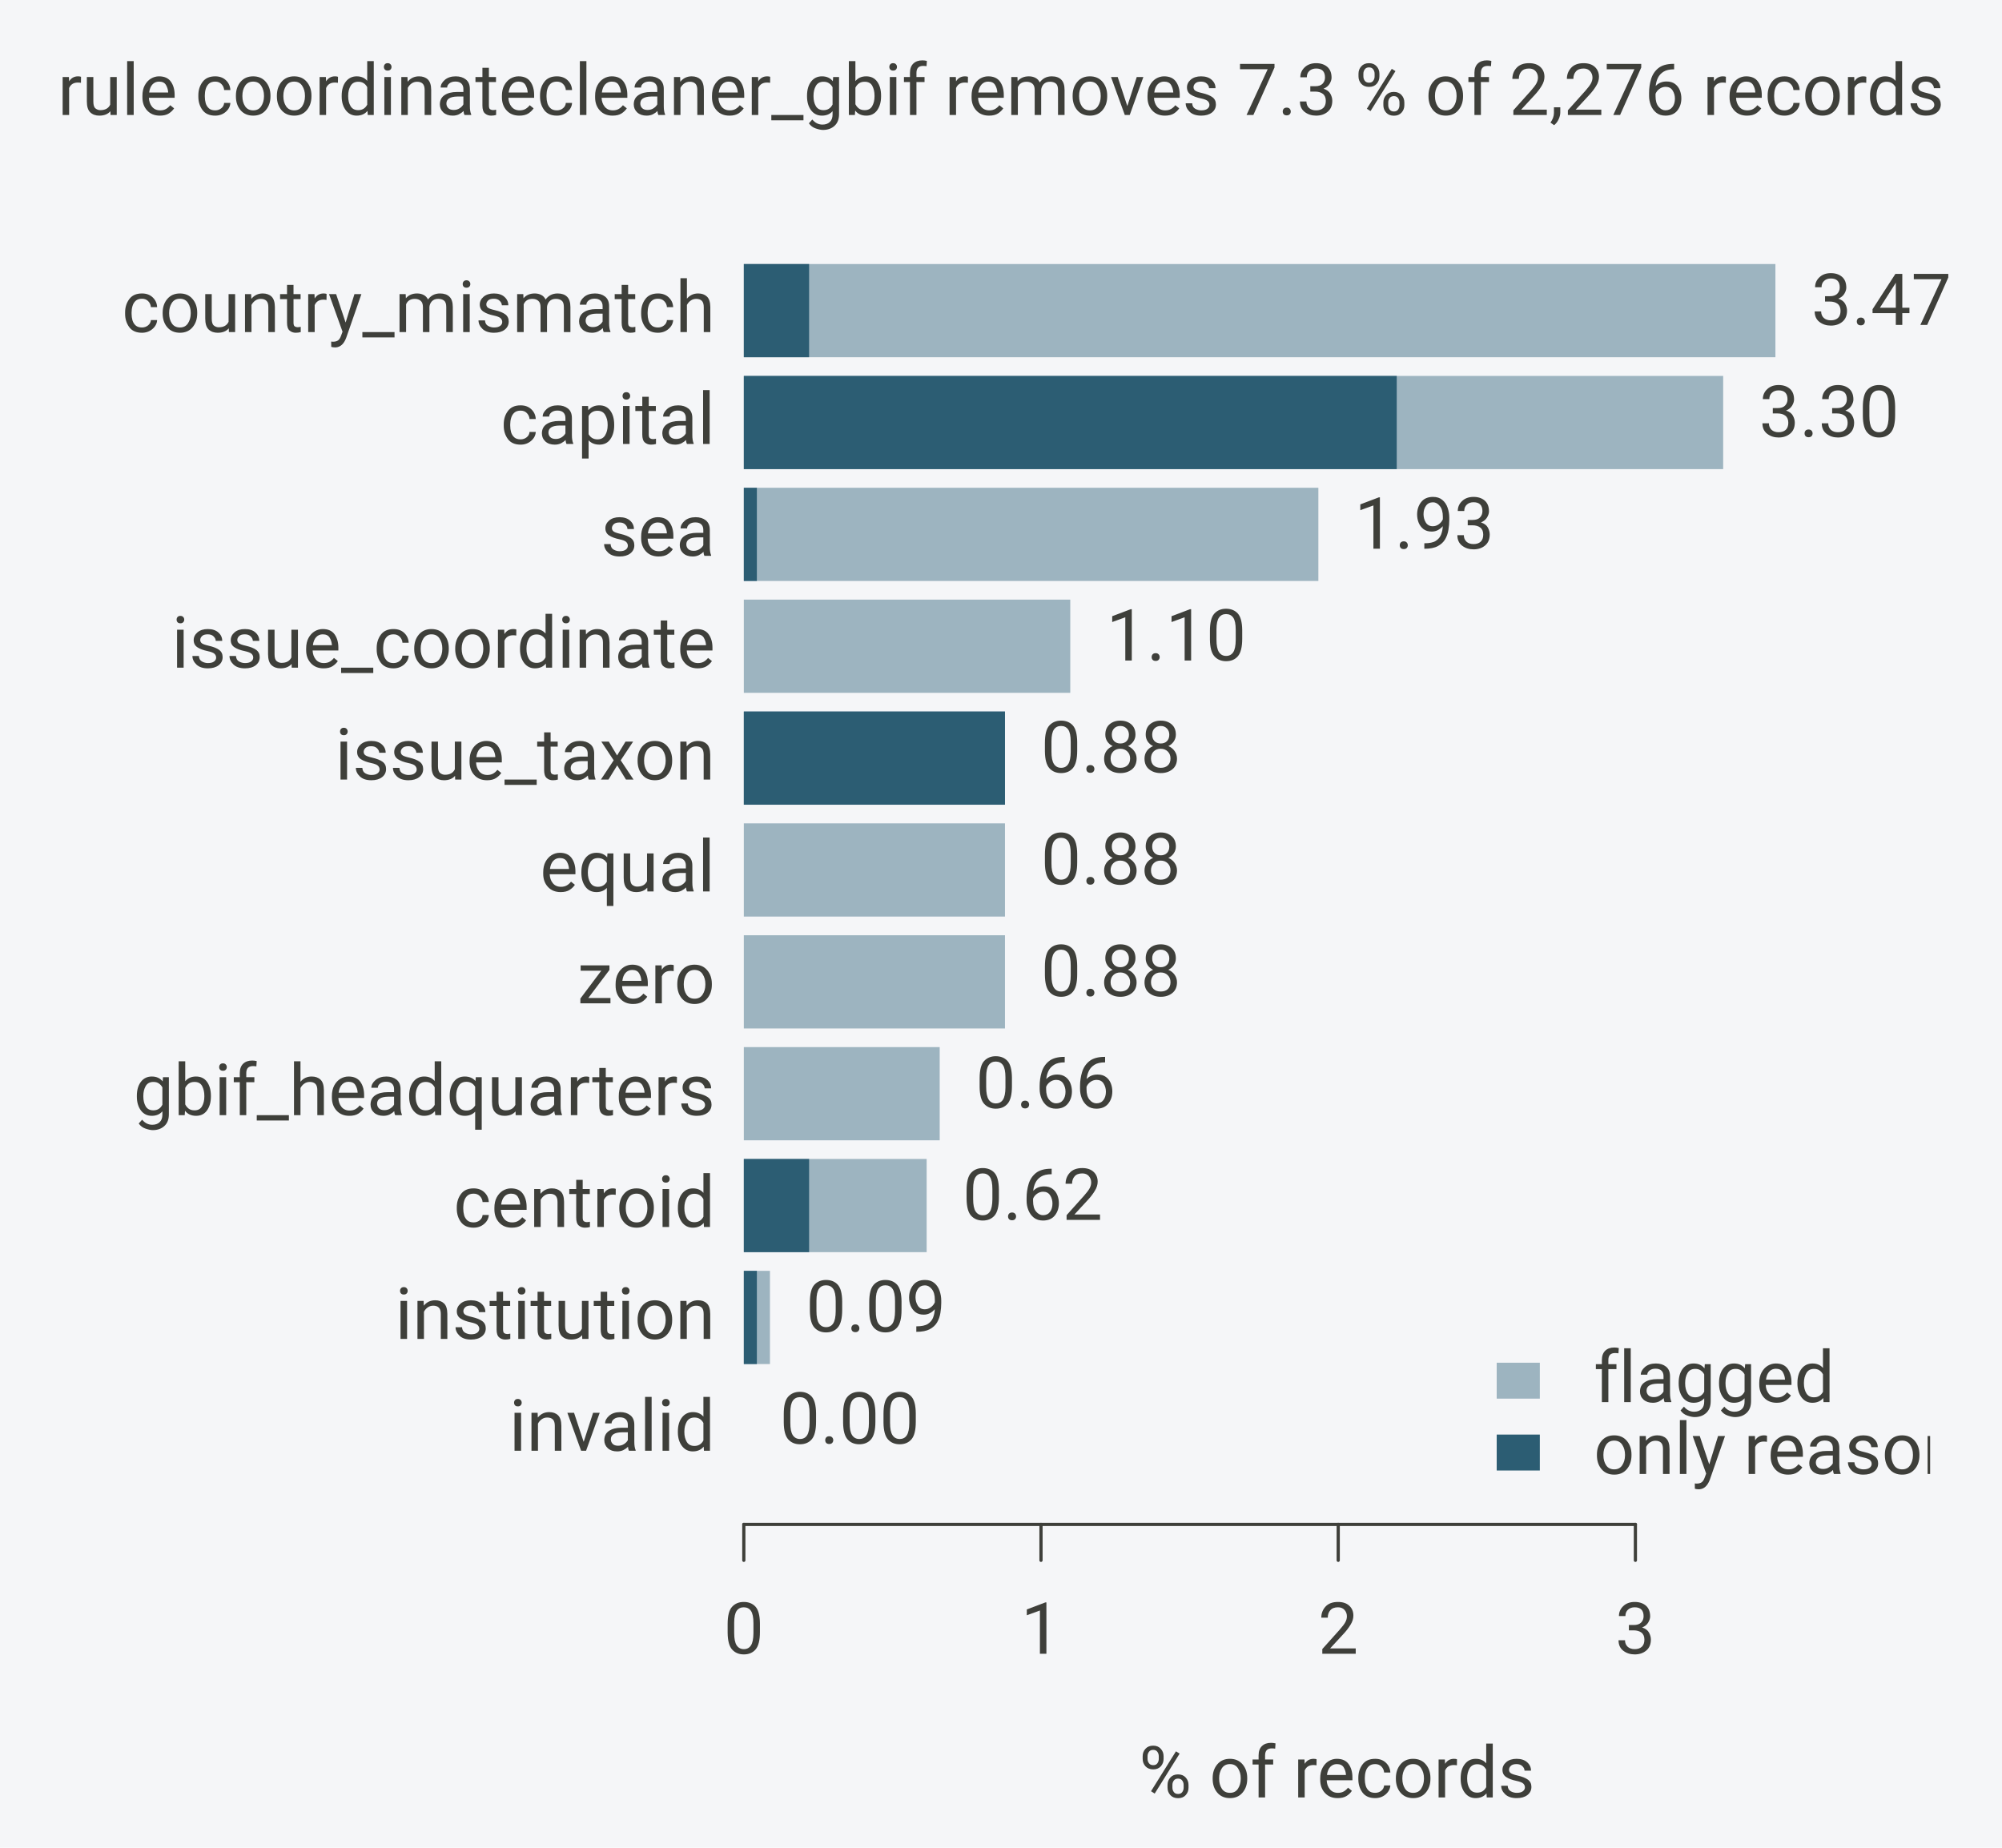
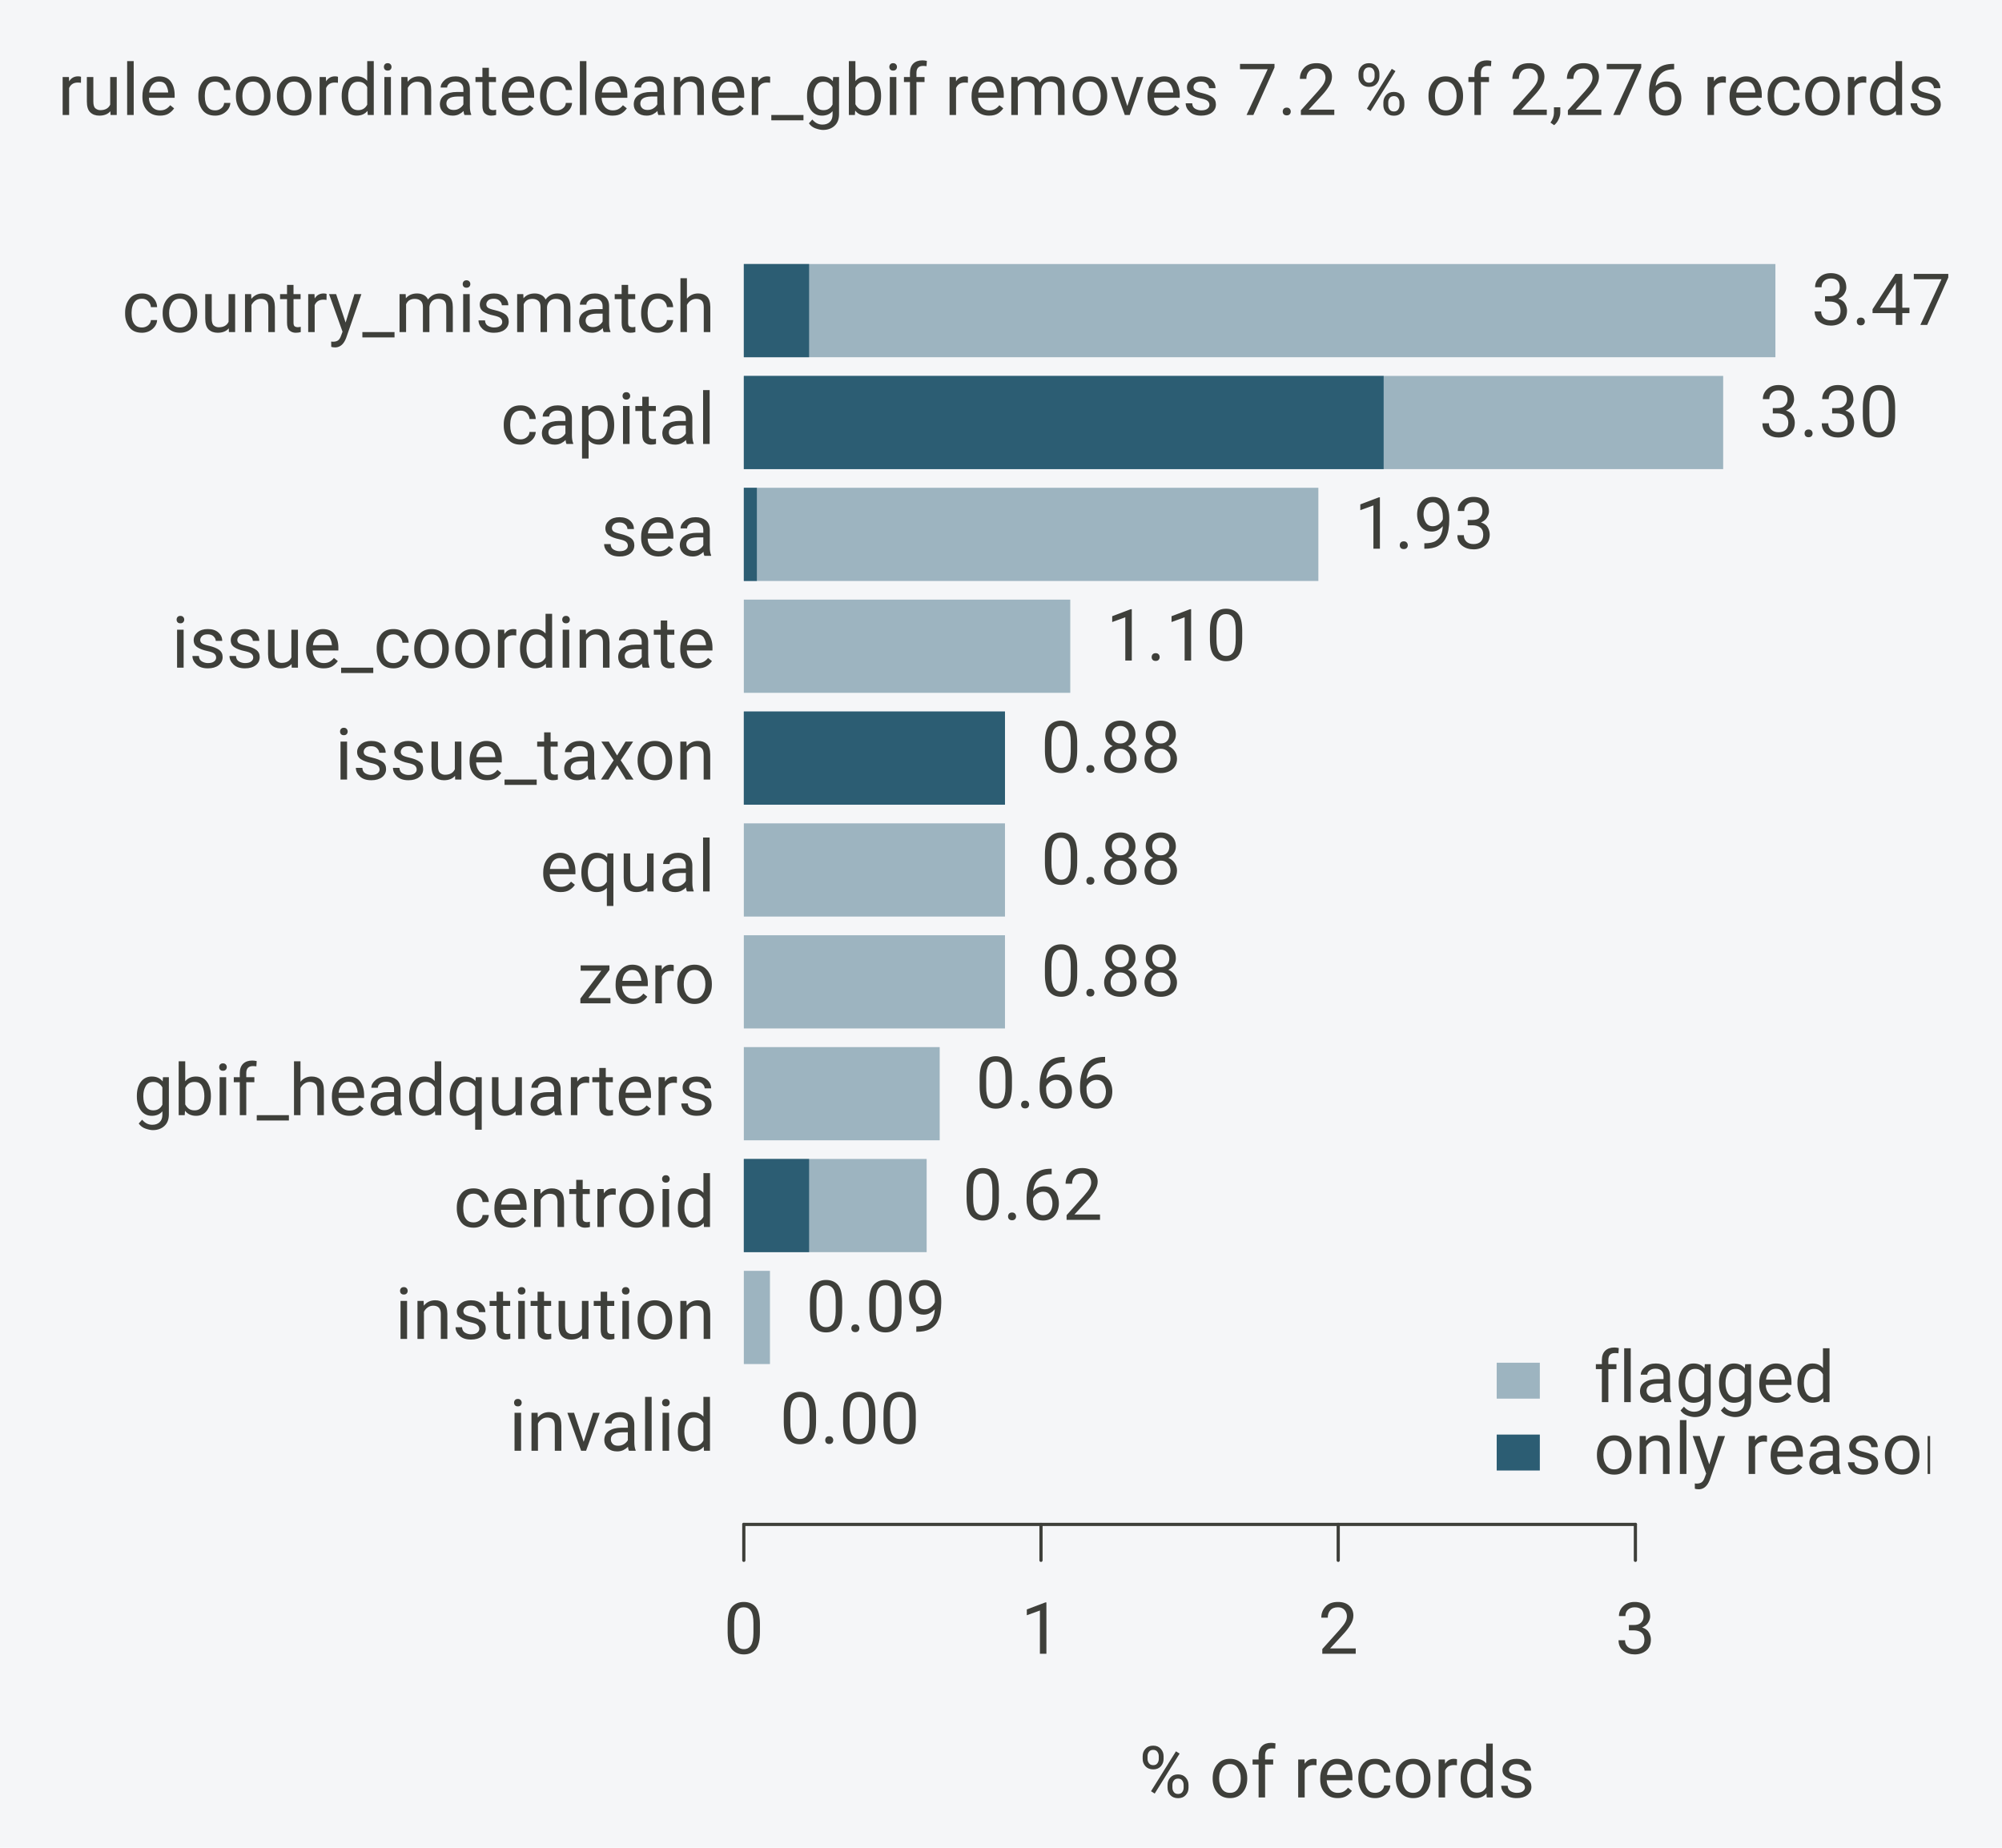
<svg xmlns="http://www.w3.org/2000/svg" width="468.00pt" height="432.00pt" viewBox="0 0 468.00 432.00">
  <g class="svglite">
    <defs>
      <style type="text/css">
    /* theme-aware-processed */
    .svglite line, .svglite polyline, .svglite polygon, .svglite path, .svglite circle {
      fill: none;
      stroke: #3E3F3A;
      stroke-linecap: round;
      stroke-linejoin: round;
      stroke-miterlimit: 10.00;
    }
    .svglite &gt; g &gt; rect {
      fill: none;
      stroke: #3E3F3A;
      stroke-linecap: round;
      stroke-linejoin: round;
      stroke-miterlimit: 10.00;
    }
    .svglite text {
      white-space: pre;
      fill: #3E3F3A;
    }
    .svglite g.glyphgroup path {
      fill: inherit;
      stroke: none;
    }
  </style>
    </defs>
    <rect class="svg-bg" width="100%" height="100%" style="stroke: none; fill: #F5F6F8;" />
    <defs>
      <clipPath id="cpMC4wMHw0NjguMDB8MC4wMHw0MzIuMDA=">
        <rect x="0.00" y="0.00" width="468.00" height="432.00" />
      </clipPath>
    </defs>
    <g clip-path="url(#cpMC4wMHw0NjguMDB8MC4wMHw0MzIuMDA=)">
      <rect x="173.88" y="323.27" width="0.00" height="21.79" style="stroke-width: 0.75; stroke: none; fill: #9DB4C0;" />
      <rect x="173.88" y="297.12" width="6.11" height="21.79" style="stroke-width: 0.75; stroke: none; fill: #9DB4C0;" />
      <rect x="173.88" y="270.96" width="42.74" height="21.79" style="stroke-width: 0.75; stroke: none; fill: #9DB4C0;" />
      <rect x="173.88" y="244.81" width="45.79" height="21.79" style="stroke-width: 0.75; stroke: none; fill: #9DB4C0;" />
      <rect x="173.88" y="218.66" width="61.05" height="21.79" style="stroke-width: 0.75; stroke: none; fill: #9DB4C0;" />
      <rect x="173.88" y="192.50" width="61.05" height="21.79" style="stroke-width: 0.75; stroke: none; fill: #9DB4C0;" />
      <rect x="173.88" y="166.35" width="61.05" height="21.79" style="stroke-width: 0.75; stroke: none; fill: #9DB4C0;" />
      <rect x="173.88" y="140.19" width="76.31" height="21.79" style="stroke-width: 0.75; stroke: none; fill: #9DB4C0;" />
      <rect x="173.88" y="114.04" width="134.31" height="21.79" style="stroke-width: 0.75; stroke: none; fill: #9DB4C0;" />
      <rect x="173.88" y="87.89" width="228.94" height="21.79" style="stroke-width: 0.75; stroke: none; fill: #9DB4C0;" />
      <rect x="173.88" y="61.73" width="241.15" height="21.79" style="stroke-width: 0.75; stroke: none; fill: #9DB4C0;" />
      <text x="312.54" y="420.24" text-anchor="middle" style="font-size: 1.4em; font-family: &quot;Roboto&quot;, -apple-system, BlinkMacSystemFont, &quot;Segoe UI&quot;, system-ui, sans-serif;">% of records</text>
      <line x1="173.88" y1="356.40" x2="382.30" y2="356.40" style="stroke-width: 0.75;" />
      <line x1="173.88" y1="356.40" x2="173.88" y2="364.80" style="stroke-width: 0.75;" />
      <line x1="243.35" y1="356.40" x2="243.35" y2="364.80" style="stroke-width: 0.75;" />
      <line x1="312.83" y1="356.40" x2="312.83" y2="364.80" style="stroke-width: 0.75;" />
      <line x1="382.30" y1="356.40" x2="382.30" y2="364.80" style="stroke-width: 0.75;" />
      <text x="173.88" y="386.64" text-anchor="middle" style="font-size: 1.4em; font-family: &quot;Roboto&quot;, -apple-system, BlinkMacSystemFont, &quot;Segoe UI&quot;, system-ui, sans-serif;">0</text>
      <text x="243.35" y="386.64" text-anchor="middle" style="font-size: 1.4em; font-family: &quot;Roboto&quot;, -apple-system, BlinkMacSystemFont, &quot;Segoe UI&quot;, system-ui, sans-serif;">1</text>
      <text x="312.83" y="386.64" text-anchor="middle" style="font-size: 1.4em; font-family: &quot;Roboto&quot;, -apple-system, BlinkMacSystemFont, &quot;Segoe UI&quot;, system-ui, sans-serif;">2</text>
      <text x="382.30" y="386.64" text-anchor="middle" style="font-size: 1.4em; font-family: &quot;Roboto&quot;, -apple-system, BlinkMacSystemFont, &quot;Segoe UI&quot;, system-ui, sans-serif;">3</text>
      <rect x="173.88" y="323.27" width="0.00" height="21.79" style="stroke-width: 0.75; stroke: none; fill: #2C5D73;" />
-       <rect x="173.88" y="297.12" width="3.05" height="21.79" style="stroke-width: 0.75; stroke: none; fill: #2C5D73;" />
+       <rect x="173.88" y="297.12" width="0.00" height="21.79" style="stroke-width: 0.75; stroke: none; fill: #2C5D73;" />
      <rect x="173.88" y="270.96" width="15.26" height="21.79" style="stroke-width: 0.75; stroke: none; fill: #2C5D73;" />
      <rect x="173.88" y="244.81" width="0.00" height="21.79" style="stroke-width: 0.75; stroke: none; fill: #2C5D73;" />
      <rect x="173.88" y="218.66" width="0.00" height="21.79" style="stroke-width: 0.75; stroke: none; fill: #2C5D73;" />
      <rect x="173.88" y="192.50" width="0.00" height="21.79" style="stroke-width: 0.75; stroke: none; fill: #2C5D73;" />
      <rect x="173.88" y="166.35" width="61.05" height="21.79" style="stroke-width: 0.75; stroke: none; fill: #2C5D73;" />
      <rect x="173.88" y="140.19" width="0.00" height="21.79" style="stroke-width: 0.75; stroke: none; fill: #2C5D73;" />
      <rect x="173.88" y="114.04" width="3.05" height="21.79" style="stroke-width: 0.75; stroke: none; fill: #2C5D73;" />
-       <rect x="173.88" y="87.89" width="152.63" height="21.79" style="stroke-width: 0.75; stroke: none; fill: #2C5D73;" />
+       <rect x="173.88" y="87.89" width="149.57" height="21.79" style="stroke-width: 0.75; stroke: none; fill: #2C5D73;" />
      <rect x="173.88" y="61.73" width="15.26" height="21.79" style="stroke-width: 0.75; stroke: none; fill: #2C5D73;" />
      <text x="167.16" y="339.18" text-anchor="end" style="font-size: 1.4em; font-family: &quot;Roboto&quot;, -apple-system, BlinkMacSystemFont, &quot;Segoe UI&quot;, system-ui, sans-serif;">invalid</text>
      <text x="167.16" y="313.03" text-anchor="end" style="font-size: 1.4em; font-family: &quot;Roboto&quot;, -apple-system, BlinkMacSystemFont, &quot;Segoe UI&quot;, system-ui, sans-serif;">institution</text>
      <text x="167.16" y="286.87" text-anchor="end" style="font-size: 1.4em; font-family: &quot;Roboto&quot;, -apple-system, BlinkMacSystemFont, &quot;Segoe UI&quot;, system-ui, sans-serif;">centroid</text>
      <text x="167.16" y="260.72" text-anchor="end" style="font-size: 1.4em; font-family: &quot;Roboto&quot;, -apple-system, BlinkMacSystemFont, &quot;Segoe UI&quot;, system-ui, sans-serif;">gbif_headquarters</text>
      <text x="167.16" y="234.57" text-anchor="end" style="font-size: 1.4em; font-family: &quot;Roboto&quot;, -apple-system, BlinkMacSystemFont, &quot;Segoe UI&quot;, system-ui, sans-serif;">zero</text>
      <text x="167.16" y="208.41" text-anchor="end" style="font-size: 1.4em; font-family: &quot;Roboto&quot;, -apple-system, BlinkMacSystemFont, &quot;Segoe UI&quot;, system-ui, sans-serif;">equal</text>
      <text x="167.16" y="182.26" text-anchor="end" style="font-size: 1.4em; font-family: &quot;Roboto&quot;, -apple-system, BlinkMacSystemFont, &quot;Segoe UI&quot;, system-ui, sans-serif;">issue_taxon</text>
      <text x="167.16" y="156.10" text-anchor="end" style="font-size: 1.4em; font-family: &quot;Roboto&quot;, -apple-system, BlinkMacSystemFont, &quot;Segoe UI&quot;, system-ui, sans-serif;">issue_coordinate</text>
      <text x="167.16" y="129.95" text-anchor="end" style="font-size: 1.4em; font-family: &quot;Roboto&quot;, -apple-system, BlinkMacSystemFont, &quot;Segoe UI&quot;, system-ui, sans-serif;">sea</text>
      <text x="167.16" y="103.80" text-anchor="end" style="font-size: 1.4em; font-family: &quot;Roboto&quot;, -apple-system, BlinkMacSystemFont, &quot;Segoe UI&quot;, system-ui, sans-serif;">capital</text>
      <text x="167.16" y="77.64" text-anchor="end" style="font-size: 1.4em; font-family: &quot;Roboto&quot;, -apple-system, BlinkMacSystemFont, &quot;Segoe UI&quot;, system-ui, sans-serif;">country_mismatch</text>
      <text x="182.28" y="337.51" style="font-size: 1.4em; font-family: &quot;Roboto&quot;, -apple-system, BlinkMacSystemFont, &quot;Segoe UI&quot;, system-ui, sans-serif;">0.00</text>
      <text x="188.39" y="311.36" style="font-size: 1.4em; font-family: &quot;Roboto&quot;, -apple-system, BlinkMacSystemFont, &quot;Segoe UI&quot;, system-ui, sans-serif;">0.09</text>
      <text x="225.02" y="285.20" style="font-size: 1.4em; font-family: &quot;Roboto&quot;, -apple-system, BlinkMacSystemFont, &quot;Segoe UI&quot;, system-ui, sans-serif;">0.62</text>
      <text x="228.07" y="259.05" style="font-size: 1.4em; font-family: &quot;Roboto&quot;, -apple-system, BlinkMacSystemFont, &quot;Segoe UI&quot;, system-ui, sans-serif;">0.66</text>
      <text x="243.33" y="232.89" style="font-size: 1.4em; font-family: &quot;Roboto&quot;, -apple-system, BlinkMacSystemFont, &quot;Segoe UI&quot;, system-ui, sans-serif;">0.88</text>
      <text x="243.33" y="206.74" style="font-size: 1.4em; font-family: &quot;Roboto&quot;, -apple-system, BlinkMacSystemFont, &quot;Segoe UI&quot;, system-ui, sans-serif;">0.88</text>
      <text x="243.33" y="180.59" style="font-size: 1.4em; font-family: &quot;Roboto&quot;, -apple-system, BlinkMacSystemFont, &quot;Segoe UI&quot;, system-ui, sans-serif;">0.88</text>
      <text x="258.59" y="154.43" style="font-size: 1.4em; font-family: &quot;Roboto&quot;, -apple-system, BlinkMacSystemFont, &quot;Segoe UI&quot;, system-ui, sans-serif;">1.10</text>
      <text x="316.59" y="128.28" style="font-size: 1.4em; font-family: &quot;Roboto&quot;, -apple-system, BlinkMacSystemFont, &quot;Segoe UI&quot;, system-ui, sans-serif;">1.93</text>
      <text x="411.22" y="102.13" style="font-size: 1.4em; font-family: &quot;Roboto&quot;, -apple-system, BlinkMacSystemFont, &quot;Segoe UI&quot;, system-ui, sans-serif;">3.30</text>
      <text x="423.43" y="75.97" style="font-size: 1.4em; font-family: &quot;Roboto&quot;, -apple-system, BlinkMacSystemFont, &quot;Segoe UI&quot;, system-ui, sans-serif;">3.47</text>
-       <text x="234.00" y="26.88" text-anchor="middle" style="font-size: 1.4em; font-family: &quot;Roboto&quot;, -apple-system, BlinkMacSystemFont, &quot;Segoe UI&quot;, system-ui, sans-serif;">rule coordinatecleaner_gbif removes 7.3 % of 2,276 records</text>
+       <text x="234.00" y="26.88" text-anchor="middle" style="font-size: 1.4em; font-family: &quot;Roboto&quot;, -apple-system, BlinkMacSystemFont, &quot;Segoe UI&quot;, system-ui, sans-serif;">rule coordinatecleaner_gbif removes 7.2 % of 2,276 records</text>
    </g>
    <defs>
      <clipPath id="cpMTczLjg4fDQ1MS4yMHw1MC40MHwzNTYuNDA=">
        <rect x="173.88" y="50.40" width="277.32" height="306.00" />
      </clipPath>
    </defs>
    <g clip-path="url(#cpMTczLjg4fDQ1MS4yMHw1MC40MHwzNTYuNDA=)">
      <rect x="349.88" y="318.60" width="10.08" height="8.40" style="stroke-width: 0.75; stroke: none; fill: #9DB4C0;" />
      <rect x="349.88" y="335.40" width="10.08" height="8.40" style="stroke-width: 0.75; stroke: none; fill: #2C5D73;" />
      <text x="372.56" y="327.81" style="font-size: 1.4em; font-family: &quot;Roboto&quot;, -apple-system, BlinkMacSystemFont, &quot;Segoe UI&quot;, system-ui, sans-serif;">flagged</text>
      <text x="372.56" y="344.61" style="font-size: 1.4em; font-family: &quot;Roboto&quot;, -apple-system, BlinkMacSystemFont, &quot;Segoe UI&quot;, system-ui, sans-serif;">only reason</text>
    </g>
  </g>
</svg>
